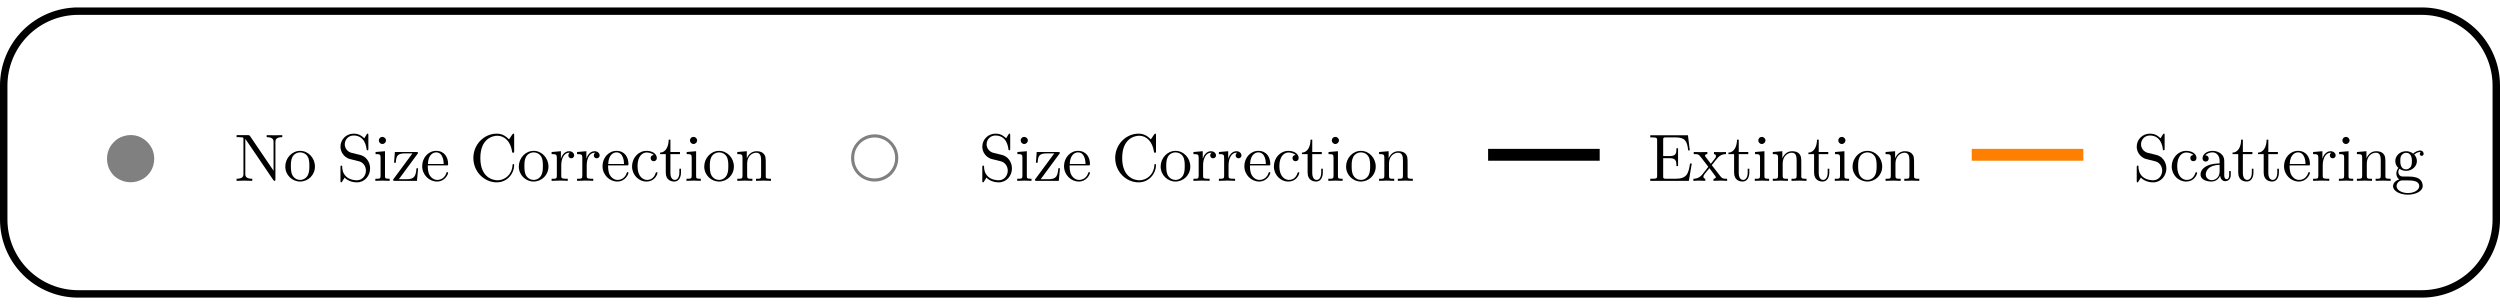
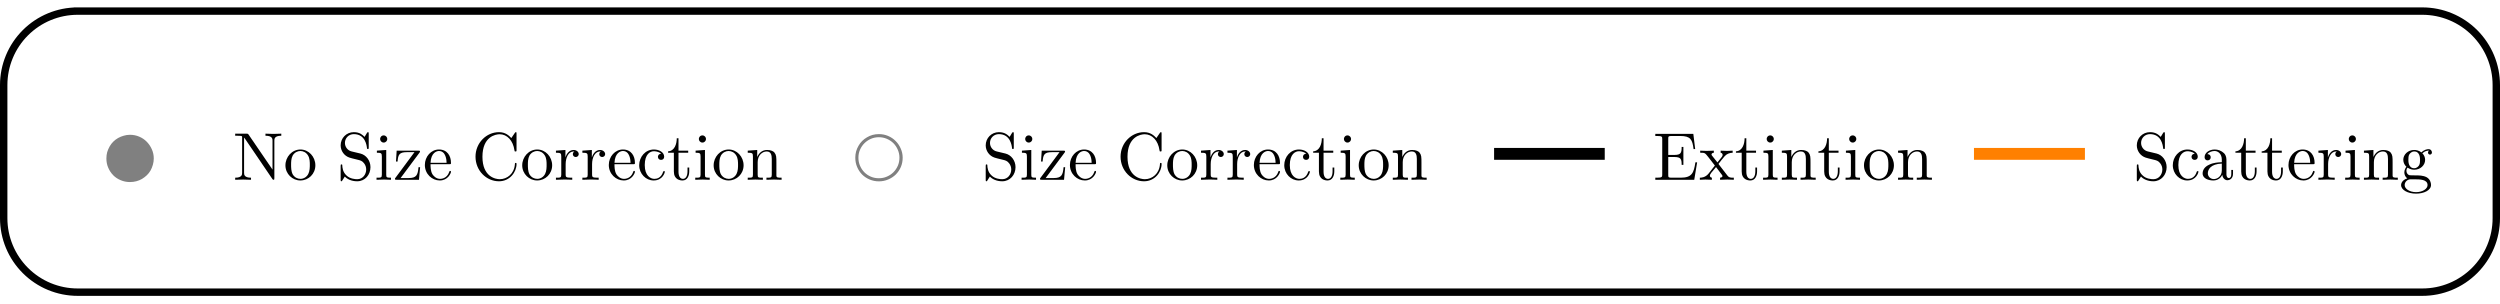
- <svg xmlns="http://www.w3.org/2000/svg" xmlns:xlink="http://www.w3.org/1999/xlink" width="336pt" height="41pt" viewBox="0 0 336 41" version="1.1">
+ <svg xmlns="http://www.w3.org/2000/svg" xmlns:xlink="http://www.w3.org/1999/xlink" width="338pt" height="41pt" viewBox="0 0 338 41" version="1.1">
  <defs>
    <g>
      <symbol overflow="visible" id="glyph0-0">
-         <path style="stroke:none;" d="M 0.625 0 L 0.625 -8 L 4.375 -8 L 4.375 0 Z M 1.25 -0.625 L 3.75 -0.625 L 3.75 -7.375 L 1.25 -7.375 Z M 1.25 -0.625 " />
+         <path style="stroke:none;" d="M 0.625 0 L 0.625 -8.062 L 4.406 -8.062 L 4.406 0 Z M 1.266 -0.625 L 3.781 -0.625 L 3.781 -7.438 L 1.266 -7.438 Z M 1.266 -0.625 " />
      </symbol>
      <symbol overflow="visible" id="glyph0-1">
-         <path style="stroke:none;" d="M 6.766 -2.844 C 6.766 -2.539 6.727 -2.254 6.656 -1.984 C 6.582 -1.711 6.477 -1.457 6.344 -1.219 C 6.207 -0.988 6.039 -0.773 5.844 -0.578 C 5.656 -0.391 5.441 -0.227 5.203 -0.094 C 4.961 0.039 4.707 0.145 4.438 0.219 C 4.164 0.289 3.883 0.328 3.594 0.328 C 3.145 0.328 2.727 0.242 2.344 0.078 C 1.957 -0.078 1.617 -0.297 1.328 -0.578 C 1.047 -0.867 0.82 -1.207 0.656 -1.594 C 0.5 -1.977 0.422 -2.395 0.422 -2.844 C 0.422 -3.133 0.457 -3.414 0.531 -3.688 C 0.602 -3.957 0.707 -4.207 0.844 -4.438 C 0.988 -4.676 1.156 -4.891 1.344 -5.078 C 1.531 -5.273 1.738 -5.441 1.969 -5.578 C 2.207 -5.711 2.461 -5.816 2.734 -5.891 C 3.004 -5.973 3.289 -6.016 3.594 -6.016 C 4.031 -6.016 4.441 -5.93 4.828 -5.766 C 5.211 -5.598 5.547 -5.367 5.828 -5.078 C 6.117 -4.797 6.348 -4.461 6.516 -4.078 C 6.68 -3.691 6.766 -3.281 6.766 -2.844 Z M 6.766 -2.844 " />
+         <path style="stroke:none;" d="M 6.828 -2.859 C 6.828 -2.566 6.785 -2.281 6.703 -2 C 6.629 -1.727 6.523 -1.473 6.391 -1.234 C 6.254 -0.992 6.086 -0.781 5.891 -0.594 C 5.691 -0.406 5.473 -0.238 5.234 -0.094 C 5.004 0.039 4.75 0.145 4.469 0.219 C 4.195 0.289 3.91 0.328 3.609 0.328 C 3.16 0.328 2.742 0.242 2.359 0.078 C 1.973 -0.078 1.633 -0.301 1.344 -0.594 C 1.062 -0.883 0.836 -1.223 0.672 -1.609 C 0.504 -1.992 0.422 -2.41 0.422 -2.859 C 0.422 -3.16 0.457 -3.445 0.531 -3.719 C 0.613 -3.988 0.723 -4.242 0.859 -4.484 C 0.992 -4.723 1.156 -4.938 1.344 -5.125 C 1.539 -5.32 1.758 -5.488 2 -5.625 C 2.238 -5.758 2.492 -5.863 2.766 -5.938 C 3.035 -6.02 3.316 -6.062 3.609 -6.062 C 4.055 -6.062 4.473 -5.977 4.859 -5.812 C 5.254 -5.645 5.594 -5.414 5.875 -5.125 C 6.164 -4.832 6.395 -4.492 6.562 -4.109 C 6.738 -3.723 6.828 -3.305 6.828 -2.859 Z M 6.828 -2.859 " />
      </symbol>
      <symbol overflow="visible" id="glyph0-2">
-         <path style="stroke:none;" d="M 6.766 -2.938 C 6.766 -2.488 6.68 -2.07 6.516 -1.688 C 6.359 -1.312 6.133 -0.977 5.844 -0.688 C 5.562 -0.406 5.223 -0.18 4.828 -0.016 C 4.441 0.148 4.031 0.234 3.594 0.234 C 3.145 0.234 2.727 0.148 2.344 -0.016 C 1.957 -0.18 1.617 -0.406 1.328 -0.688 C 1.047 -0.977 0.82 -1.316 0.656 -1.703 C 0.5 -2.086 0.422 -2.5 0.422 -2.938 C 0.422 -3.227 0.457 -3.508 0.531 -3.781 C 0.602 -4.051 0.707 -4.301 0.844 -4.531 C 0.988 -4.77 1.156 -4.984 1.344 -5.172 C 1.531 -5.367 1.738 -5.535 1.969 -5.672 C 2.207 -5.816 2.461 -5.926 2.734 -6 C 3.004 -6.07 3.289 -6.109 3.594 -6.109 C 4.031 -6.109 4.441 -6.023 4.828 -5.859 C 5.211 -5.691 5.547 -5.461 5.828 -5.172 C 6.117 -4.891 6.348 -4.555 6.516 -4.172 C 6.68 -3.785 6.766 -3.375 6.766 -2.938 Z M 6.344 -2.938 C 6.344 -3.32 6.27 -3.68 6.125 -4.016 C 5.977 -4.348 5.781 -4.641 5.531 -4.891 C 5.289 -5.141 5 -5.332 4.656 -5.469 C 4.32 -5.613 3.969 -5.688 3.594 -5.688 C 3.207 -5.688 2.848 -5.613 2.516 -5.469 C 2.18 -5.332 1.891 -5.141 1.641 -4.891 C 1.391 -4.641 1.191 -4.348 1.047 -4.016 C 0.91 -3.68 0.844 -3.32 0.844 -2.938 C 0.844 -2.551 0.91 -2.191 1.047 -1.859 C 1.191 -1.523 1.383 -1.234 1.625 -0.984 C 1.875 -0.734 2.164 -0.535 2.5 -0.391 C 2.844 -0.254 3.207 -0.188 3.594 -0.188 C 3.969 -0.188 4.32 -0.258 4.656 -0.406 C 5 -0.551 5.289 -0.742 5.531 -0.984 C 5.781 -1.234 5.977 -1.523 6.125 -1.859 C 6.27 -2.191 6.344 -2.551 6.344 -2.938 Z M 6.344 -2.938 " />
+         <path style="stroke:none;" d="M 6.828 -2.969 C 6.828 -2.508 6.742 -2.086 6.578 -1.703 C 6.41 -1.316 6.18 -0.977 5.891 -0.688 C 5.598 -0.406 5.254 -0.18 4.859 -0.016 C 4.473 0.148 4.055 0.234 3.609 0.234 C 3.172 0.234 2.754 0.148 2.359 -0.016 C 1.973 -0.18 1.633 -0.406 1.344 -0.688 C 1.062 -0.977 0.836 -1.316 0.672 -1.703 C 0.504 -2.098 0.422 -2.52 0.422 -2.969 C 0.422 -3.258 0.457 -3.539 0.531 -3.812 C 0.613 -4.094 0.723 -4.348 0.859 -4.578 C 0.992 -4.816 1.156 -5.031 1.344 -5.219 C 1.539 -5.414 1.758 -5.582 2 -5.719 C 2.238 -5.863 2.492 -5.973 2.766 -6.047 C 3.035 -6.117 3.316 -6.156 3.609 -6.156 C 4.055 -6.156 4.473 -6.07 4.859 -5.906 C 5.254 -5.738 5.594 -5.508 5.875 -5.219 C 6.164 -4.938 6.395 -4.598 6.562 -4.203 C 6.738 -3.816 6.828 -3.406 6.828 -2.969 Z M 6.391 -2.969 C 6.391 -3.344 6.316 -3.695 6.172 -4.031 C 6.023 -4.375 5.828 -4.672 5.578 -4.922 C 5.328 -5.172 5.031 -5.367 4.688 -5.516 C 4.352 -5.66 3.992 -5.734 3.609 -5.734 C 3.223 -5.734 2.863 -5.66 2.531 -5.516 C 2.195 -5.367 1.906 -5.172 1.656 -4.922 C 1.406 -4.672 1.207 -4.379 1.062 -4.047 C 0.914 -3.711 0.844 -3.352 0.844 -2.969 C 0.844 -2.57 0.914 -2.207 1.062 -1.875 C 1.207 -1.539 1.398 -1.25 1.641 -1 C 1.891 -0.75 2.18 -0.551 2.516 -0.406 C 2.859 -0.258 3.223 -0.188 3.609 -0.188 C 3.992 -0.188 4.352 -0.258 4.688 -0.406 C 5.031 -0.551 5.328 -0.75 5.578 -1 C 5.828 -1.25 6.023 -1.539 6.172 -1.875 C 6.316 -2.207 6.391 -2.57 6.391 -2.969 Z M 6.391 -2.969 " />
      </symbol>
      <symbol overflow="visible" id="glyph1-0">
        <path style="stroke:none;" d="" />
      </symbol>
      <symbol overflow="visible" id="glyph1-1">
-         <path style="stroke:none;" d="M 6.438 -5.875 L 6.438 -6.141 L 5.391 -6.125 L 4.344 -6.141 L 4.344 -5.875 C 5.266 -5.875 5.266 -5.438 5.266 -5.203 L 5.266 -1.359 L 2.094 -6.031 C 2 -6.141 2 -6.141 1.828 -6.141 L 0.297 -6.141 L 0.297 -5.875 L 0.562 -5.875 C 0.688 -5.875 0.875 -5.859 1.016 -5.844 C 1.219 -5.828 1.219 -5.812 1.219 -5.641 L 1.219 -0.938 C 1.219 -0.703 1.219 -0.281 0.297 -0.281 L 0.297 0 L 1.344 -0.031 L 2.406 0 L 2.406 -0.281 C 1.469 -0.281 1.469 -0.703 1.469 -0.938 L 1.469 -5.625 C 1.516 -5.578 1.531 -5.578 1.562 -5.516 L 5.234 -0.109 C 5.312 -0.016 5.328 0 5.391 0 C 5.516 0 5.516 -0.062 5.516 -0.234 L 5.516 -5.203 C 5.516 -5.438 5.516 -5.875 6.438 -5.875 Z M 6.438 -5.875 " />
+         <path style="stroke:none;" d="M 6.531 -5.953 L 6.531 -6.234 L 5.469 -6.203 L 4.391 -6.234 L 4.391 -5.953 C 5.344 -5.953 5.344 -5.516 5.344 -5.281 L 5.344 -1.375 L 2.109 -6.109 C 2.031 -6.219 2.031 -6.234 1.859 -6.234 L 0.297 -6.234 L 0.297 -5.953 L 0.562 -5.953 C 0.703 -5.953 0.891 -5.938 1.016 -5.938 C 1.234 -5.906 1.234 -5.891 1.234 -5.719 L 1.234 -0.953 C 1.234 -0.719 1.234 -0.281 0.297 -0.281 L 0.297 0 L 1.375 -0.031 L 2.438 0 L 2.438 -0.281 C 1.5 -0.281 1.5 -0.719 1.5 -0.953 L 1.5 -5.703 C 1.547 -5.656 1.547 -5.641 1.594 -5.594 L 5.312 -0.125 C 5.391 -0.016 5.406 0 5.469 0 C 5.594 0 5.594 -0.062 5.594 -0.234 L 5.594 -5.281 C 5.594 -5.516 5.594 -5.953 6.531 -5.953 Z M 6.531 -5.953 " />
      </symbol>
      <symbol overflow="visible" id="glyph1-2">
-         <path style="stroke:none;" d="M 4.234 -1.922 C 4.234 -3.078 3.344 -4.031 2.25 -4.031 C 1.125 -4.031 0.25 -3.047 0.25 -1.922 C 0.25 -0.766 1.188 0.094 2.234 0.094 C 3.328 0.094 4.234 -0.781 4.234 -1.922 Z M 3.484 -2 C 3.484 -1.672 3.484 -1.188 3.297 -0.797 C 3.094 -0.391 2.703 -0.125 2.25 -0.125 C 1.859 -0.125 1.469 -0.312 1.219 -0.734 C 1 -1.125 1 -1.672 1 -2 C 1 -2.344 1 -2.828 1.219 -3.234 C 1.453 -3.641 1.875 -3.828 2.234 -3.828 C 2.641 -3.828 3.031 -3.641 3.266 -3.25 C 3.484 -2.859 3.484 -2.344 3.484 -2 Z M 3.484 -2 " />
+         <path style="stroke:none;" d="M 4.297 -1.953 C 4.297 -3.125 3.391 -4.094 2.281 -4.094 C 1.141 -4.094 0.25 -3.094 0.25 -1.953 C 0.25 -0.781 1.203 0.094 2.266 0.094 C 3.375 0.094 4.297 -0.797 4.297 -1.953 Z M 3.547 -2.031 C 3.547 -1.703 3.547 -1.203 3.344 -0.797 C 3.141 -0.391 2.734 -0.125 2.281 -0.125 C 1.891 -0.125 1.484 -0.312 1.234 -0.734 C 1.016 -1.141 1.016 -1.703 1.016 -2.031 C 1.016 -2.375 1.016 -2.875 1.234 -3.281 C 1.484 -3.703 1.906 -3.891 2.266 -3.891 C 2.672 -3.891 3.062 -3.688 3.297 -3.297 C 3.547 -2.906 3.547 -2.375 3.547 -2.031 Z M 3.547 -2.031 " />
      </symbol>
      <symbol overflow="visible" id="glyph1-3">
-         <path style="stroke:none;" d="M 4.484 -1.672 C 4.484 -2.578 3.891 -3.312 3.141 -3.484 L 1.984 -3.766 C 1.438 -3.906 1.078 -4.391 1.078 -4.906 C 1.078 -5.547 1.562 -6.094 2.266 -6.094 C 3.766 -6.094 3.969 -4.609 4.016 -4.219 C 4.031 -4.156 4.031 -4.109 4.125 -4.109 C 4.25 -4.109 4.25 -4.156 4.25 -4.312 L 4.25 -6.125 C 4.25 -6.281 4.25 -6.344 4.156 -6.344 C 4.094 -6.344 4.078 -6.344 4.016 -6.234 L 3.703 -5.719 C 3.422 -5.969 3.062 -6.344 2.266 -6.344 C 1.266 -6.344 0.5 -5.547 0.5 -4.594 C 0.5 -3.859 0.984 -3.188 1.688 -2.953 C 1.781 -2.922 2.234 -2.812 2.875 -2.656 C 3.109 -2.594 3.391 -2.531 3.641 -2.203 C 3.828 -1.969 3.922 -1.672 3.922 -1.375 C 3.922 -0.734 3.469 -0.078 2.703 -0.078 C 2.453 -0.078 1.766 -0.125 1.281 -0.562 C 0.766 -1.047 0.734 -1.625 0.734 -1.953 C 0.719 -2.047 0.641 -2.047 0.625 -2.047 C 0.5 -2.047 0.5 -1.984 0.5 -1.812 L 0.5 -0.016 C 0.5 0.141 0.5 0.203 0.609 0.203 C 0.672 0.203 0.672 0.188 0.734 0.078 C 0.734 0.078 0.766 0.047 1.062 -0.438 C 1.344 -0.125 1.922 0.203 2.719 0.203 C 3.766 0.203 4.484 -0.688 4.484 -1.672 Z M 4.484 -1.672 " />
+         <path style="stroke:none;" d="M 4.547 -1.703 C 4.547 -2.609 3.953 -3.359 3.188 -3.547 L 2.016 -3.828 C 1.453 -3.953 1.094 -4.453 1.094 -4.984 C 1.094 -5.625 1.594 -6.172 2.297 -6.172 C 3.828 -6.172 4.031 -4.688 4.078 -4.266 C 4.094 -4.219 4.094 -4.156 4.188 -4.156 C 4.312 -4.156 4.312 -4.203 4.312 -4.375 L 4.312 -6.219 C 4.312 -6.375 4.312 -6.438 4.203 -6.438 C 4.141 -6.438 4.141 -6.422 4.062 -6.312 L 3.75 -5.797 C 3.484 -6.062 3.109 -6.438 2.297 -6.438 C 1.281 -6.438 0.516 -5.625 0.516 -4.656 C 0.516 -3.906 1 -3.234 1.703 -3 C 1.812 -2.953 2.266 -2.844 2.906 -2.688 C 3.156 -2.625 3.438 -2.562 3.688 -2.219 C 3.875 -1.984 3.969 -1.688 3.969 -1.391 C 3.969 -0.734 3.516 -0.078 2.75 -0.078 C 2.484 -0.078 1.781 -0.125 1.312 -0.578 C 0.781 -1.062 0.75 -1.656 0.734 -1.984 C 0.734 -2.078 0.656 -2.078 0.625 -2.078 C 0.516 -2.078 0.516 -2 0.516 -1.844 L 0.516 -0.016 C 0.516 0.141 0.516 0.203 0.609 0.203 C 0.672 0.203 0.688 0.188 0.75 0.078 C 0.75 0.078 0.781 0.047 1.078 -0.438 C 1.359 -0.125 1.938 0.203 2.75 0.203 C 3.828 0.203 4.547 -0.688 4.547 -1.703 Z M 4.547 -1.703 " />
      </symbol>
      <symbol overflow="visible" id="glyph1-4">
-         <path style="stroke:none;" d="M 2.219 0 L 2.219 -0.281 C 1.625 -0.281 1.594 -0.328 1.594 -0.672 L 1.594 -3.984 L 0.328 -3.875 L 0.328 -3.594 C 0.922 -3.594 1 -3.547 1 -3.109 L 1 -0.688 C 1 -0.281 0.906 -0.281 0.297 -0.281 L 0.297 0 L 1.281 -0.031 C 1.609 -0.031 1.922 -0.016 2.219 0 Z M 1.734 -5.438 C 1.734 -5.672 1.516 -5.906 1.25 -5.906 C 0.938 -5.906 0.766 -5.656 0.766 -5.438 C 0.766 -5.188 0.969 -4.953 1.234 -4.953 C 1.547 -4.953 1.734 -5.219 1.734 -5.438 Z M 1.734 -5.438 " />
+         <path style="stroke:none;" d="M 2.25 0 L 2.25 -0.281 C 1.656 -0.281 1.609 -0.328 1.609 -0.688 L 1.609 -4.031 L 0.344 -3.938 L 0.344 -3.656 C 0.938 -3.656 1.016 -3.594 1.016 -3.141 L 1.016 -0.688 C 1.016 -0.281 0.906 -0.281 0.297 -0.281 L 0.297 0 L 1.312 -0.031 C 1.625 -0.031 1.938 -0.016 2.25 0 Z M 1.75 -5.516 C 1.75 -5.766 1.547 -6 1.266 -6 C 0.953 -6 0.781 -5.734 0.781 -5.516 C 0.781 -5.266 0.984 -5.031 1.266 -5.031 C 1.562 -5.031 1.75 -5.281 1.75 -5.516 Z M 1.75 -5.516 " />
      </symbol>
      <symbol overflow="visible" id="glyph1-5">
-         <path style="stroke:none;" d="M 3.609 -1.688 L 3.391 -1.688 C 3.297 -0.625 3.109 -0.219 2.062 -0.219 L 1.016 -0.219 L 3.516 -3.609 C 3.594 -3.703 3.594 -3.719 3.594 -3.766 C 3.594 -3.875 3.516 -3.875 3.359 -3.875 L 0.484 -3.875 L 0.375 -2.438 L 0.609 -2.438 C 0.656 -3.344 0.828 -3.688 1.812 -3.688 L 2.844 -3.688 L 0.328 -0.281 C 0.25 -0.188 0.25 -0.172 0.25 -0.125 C 0.25 0 0.312 0 0.484 0 L 3.453 0 Z M 3.609 -1.688 " />
+         <path style="stroke:none;" d="M 3.656 -1.703 L 3.438 -1.703 C 3.344 -0.625 3.156 -0.234 2.094 -0.234 L 1.016 -0.234 L 3.562 -3.656 C 3.641 -3.766 3.641 -3.781 3.641 -3.812 C 3.641 -3.938 3.562 -3.938 3.406 -3.938 L 0.484 -3.938 L 0.391 -2.469 L 0.609 -2.469 C 0.672 -3.391 0.844 -3.734 1.844 -3.734 L 2.891 -3.734 L 0.344 -0.297 C 0.25 -0.188 0.25 -0.172 0.25 -0.125 C 0.25 0 0.312 0 0.5 0 L 3.5 0 Z M 3.656 -1.703 " />
      </symbol>
      <symbol overflow="visible" id="glyph1-6">
-         <path style="stroke:none;" d="M 3.734 -1.078 C 3.734 -1.156 3.656 -1.172 3.625 -1.172 C 3.531 -1.172 3.516 -1.125 3.5 -1.047 C 3.188 -0.125 2.375 -0.125 2.281 -0.125 C 1.844 -0.125 1.469 -0.391 1.266 -0.734 C 1 -1.156 1 -1.75 1 -2.078 L 3.516 -2.078 C 3.703 -2.078 3.734 -2.078 3.734 -2.266 C 3.734 -3.156 3.25 -4.031 2.125 -4.031 C 1.078 -4.031 0.25 -3.109 0.25 -1.984 C 0.25 -0.781 1.203 0.094 2.234 0.094 C 3.328 0.094 3.734 -0.906 3.734 -1.078 Z M 3.141 -2.266 L 1.016 -2.266 C 1.062 -3.609 1.812 -3.828 2.125 -3.828 C 3.047 -3.828 3.141 -2.625 3.141 -2.266 Z M 3.141 -2.266 " />
+         <path style="stroke:none;" d="M 3.781 -1.078 C 3.781 -1.172 3.719 -1.203 3.672 -1.203 C 3.594 -1.203 3.562 -1.141 3.547 -1.062 C 3.234 -0.125 2.406 -0.125 2.312 -0.125 C 1.859 -0.125 1.5 -0.406 1.281 -0.734 C 1.016 -1.172 1.016 -1.781 1.016 -2.109 L 3.562 -2.109 C 3.766 -2.109 3.781 -2.109 3.781 -2.297 C 3.781 -3.203 3.297 -4.094 2.156 -4.094 C 1.094 -4.094 0.25 -3.141 0.25 -2 C 0.25 -0.781 1.219 0.094 2.266 0.094 C 3.375 0.094 3.781 -0.906 3.781 -1.078 Z M 3.188 -2.297 L 1.016 -2.297 C 1.078 -3.656 1.844 -3.891 2.156 -3.891 C 3.094 -3.891 3.188 -2.656 3.188 -2.297 Z M 3.188 -2.297 " />
      </symbol>
      <symbol overflow="visible" id="glyph1-7">
-         <path style="stroke:none;" d="M 5.984 -2.094 C 5.984 -2.188 5.984 -2.25 5.875 -2.25 C 5.766 -2.25 5.766 -2.203 5.766 -2.109 C 5.688 -0.812 4.719 -0.078 3.75 -0.078 C 3.188 -0.078 1.438 -0.391 1.438 -3.062 C 1.438 -5.766 3.188 -6.062 3.734 -6.062 C 4.719 -6.062 5.516 -5.25 5.703 -3.938 C 5.719 -3.812 5.719 -3.781 5.844 -3.781 C 5.984 -3.781 5.984 -3.812 5.984 -4 L 5.984 -6.125 C 5.984 -6.281 5.984 -6.344 5.891 -6.344 C 5.844 -6.344 5.812 -6.344 5.734 -6.234 L 5.297 -5.578 C 4.953 -5.891 4.5 -6.344 3.641 -6.344 C 1.953 -6.344 0.5 -4.906 0.5 -3.078 C 0.5 -1.219 1.969 0.203 3.641 0.203 C 5.109 0.203 5.984 -1.047 5.984 -2.094 Z M 5.984 -2.094 " />
+         <path style="stroke:none;" d="M 6.062 -2.125 C 6.062 -2.219 6.062 -2.281 5.953 -2.281 C 5.844 -2.281 5.844 -2.219 5.844 -2.141 C 5.766 -0.828 4.797 -0.078 3.797 -0.078 C 3.234 -0.078 1.453 -0.391 1.453 -3.109 C 1.453 -5.844 3.234 -6.156 3.781 -6.156 C 4.781 -6.156 5.594 -5.312 5.781 -3.984 C 5.797 -3.859 5.797 -3.828 5.922 -3.828 C 6.062 -3.828 6.062 -3.859 6.062 -4.047 L 6.062 -6.219 C 6.062 -6.375 6.062 -6.438 5.969 -6.438 C 5.938 -6.438 5.891 -6.438 5.828 -6.328 L 5.359 -5.641 C 5.031 -5.984 4.562 -6.438 3.688 -6.438 C 1.984 -6.438 0.516 -4.984 0.516 -3.125 C 0.516 -1.234 1.984 0.203 3.688 0.203 C 5.172 0.203 6.062 -1.062 6.062 -2.125 Z M 6.062 -2.125 " />
      </symbol>
      <symbol overflow="visible" id="glyph1-8">
-         <path style="stroke:none;" d="M 3.281 -3.422 C 3.281 -3.719 3 -3.984 2.609 -3.984 C 1.953 -3.984 1.625 -3.375 1.5 -2.984 L 1.5 -3.984 L 0.25 -3.875 L 0.25 -3.594 C 0.875 -3.594 0.953 -3.531 0.953 -3.094 L 0.953 -0.688 C 0.953 -0.281 0.859 -0.281 0.25 -0.281 L 0.25 0 L 1.281 -0.031 C 1.641 -0.031 2.062 -0.031 2.422 0 L 2.422 -0.281 L 2.234 -0.281 C 1.562 -0.281 1.547 -0.375 1.547 -0.703 L 1.547 -2.094 C 1.547 -2.984 1.922 -3.781 2.609 -3.781 C 2.672 -3.781 2.688 -3.781 2.703 -3.766 C 2.688 -3.766 2.5 -3.656 2.5 -3.422 C 2.5 -3.172 2.688 -3.031 2.891 -3.031 C 3.047 -3.031 3.281 -3.141 3.281 -3.422 Z M 3.281 -3.422 " />
+         <path style="stroke:none;" d="M 3.328 -3.484 C 3.328 -3.766 3.031 -4.031 2.641 -4.031 C 1.984 -4.031 1.656 -3.422 1.531 -3.031 L 1.531 -4.031 L 0.25 -3.938 L 0.25 -3.656 C 0.891 -3.656 0.969 -3.594 0.969 -3.141 L 0.969 -0.688 C 0.969 -0.281 0.859 -0.281 0.25 -0.281 L 0.25 0 L 1.297 -0.031 C 1.656 -0.031 2.094 -0.031 2.453 0 L 2.453 -0.281 L 2.266 -0.281 C 1.594 -0.281 1.562 -0.391 1.562 -0.719 L 1.562 -2.109 C 1.562 -3.016 1.953 -3.828 2.641 -3.828 C 2.703 -3.828 2.734 -3.828 2.75 -3.828 C 2.719 -3.812 2.531 -3.703 2.531 -3.469 C 2.531 -3.219 2.734 -3.078 2.922 -3.078 C 3.094 -3.078 3.328 -3.188 3.328 -3.484 Z M 3.328 -3.484 " />
      </symbol>
      <symbol overflow="visible" id="glyph1-9">
-         <path style="stroke:none;" d="M 3.734 -1.078 C 3.734 -1.156 3.641 -1.156 3.625 -1.156 C 3.531 -1.156 3.516 -1.125 3.5 -1.078 C 3.234 -0.234 2.656 -0.125 2.328 -0.125 C 1.844 -0.125 1.047 -0.516 1.047 -1.969 C 1.047 -3.422 1.797 -3.812 2.266 -3.812 C 2.344 -3.812 2.922 -3.797 3.234 -3.469 C 2.859 -3.453 2.812 -3.172 2.812 -3.062 C 2.812 -2.828 2.969 -2.641 3.219 -2.641 C 3.453 -2.641 3.641 -2.797 3.641 -3.062 C 3.641 -3.688 2.953 -4.031 2.266 -4.031 C 1.141 -4.031 0.312 -3.062 0.312 -1.938 C 0.312 -0.797 1.203 0.094 2.234 0.094 C 3.453 0.094 3.734 -0.984 3.734 -1.078 Z M 3.734 -1.078 " />
+         <path style="stroke:none;" d="M 3.781 -1.078 C 3.781 -1.172 3.703 -1.172 3.672 -1.172 C 3.594 -1.172 3.562 -1.141 3.547 -1.078 C 3.281 -0.234 2.688 -0.125 2.359 -0.125 C 1.875 -0.125 1.062 -0.516 1.062 -1.984 C 1.062 -3.484 1.812 -3.859 2.297 -3.859 C 2.375 -3.859 2.953 -3.844 3.281 -3.516 C 2.906 -3.5 2.844 -3.219 2.844 -3.109 C 2.844 -2.859 3.016 -2.688 3.266 -2.688 C 3.5 -2.688 3.688 -2.844 3.688 -3.109 C 3.688 -3.734 3 -4.094 2.297 -4.094 C 1.156 -4.094 0.312 -3.109 0.312 -1.969 C 0.312 -0.797 1.219 0.094 2.266 0.094 C 3.5 0.094 3.781 -1 3.781 -1.078 Z M 3.781 -1.078 " />
      </symbol>
      <symbol overflow="visible" id="glyph1-10">
-         <path style="stroke:none;" d="M 2.984 -1.109 L 2.984 -1.625 L 2.766 -1.625 L 2.766 -1.141 C 2.766 -0.469 2.5 -0.125 2.156 -0.125 C 1.562 -0.125 1.562 -0.938 1.562 -1.094 L 1.562 -3.594 L 2.844 -3.594 L 2.844 -3.875 L 1.562 -3.875 L 1.562 -5.531 L 1.328 -5.531 C 1.328 -4.797 1.047 -3.828 0.172 -3.797 L 0.172 -3.594 L 0.938 -3.594 L 0.938 -1.109 C 0.938 -0.016 1.766 0.094 2.094 0.094 C 2.734 0.094 2.984 -0.547 2.984 -1.109 Z M 2.984 -1.109 " />
+         <path style="stroke:none;" d="M 3.031 -1.125 L 3.031 -1.656 L 2.797 -1.656 L 2.797 -1.156 C 2.797 -0.469 2.531 -0.125 2.188 -0.125 C 1.578 -0.125 1.578 -0.953 1.578 -1.109 L 1.578 -3.656 L 2.891 -3.656 L 2.891 -3.938 L 1.578 -3.938 L 1.578 -5.609 L 1.344 -5.609 C 1.344 -4.859 1.062 -3.891 0.172 -3.844 L 0.172 -3.656 L 0.953 -3.656 L 0.953 -1.125 C 0.953 -0.016 1.797 0.094 2.125 0.094 C 2.781 0.094 3.031 -0.547 3.031 -1.125 Z M 3.031 -1.125 " />
      </symbol>
      <symbol overflow="visible" id="glyph1-11">
-         <path style="stroke:none;" d="M 4.812 0 L 4.812 -0.281 C 4.344 -0.281 4.125 -0.281 4.109 -0.547 L 4.109 -2.266 C 4.109 -3.047 4.109 -3.328 3.828 -3.641 C 3.703 -3.797 3.406 -3.984 2.891 -3.984 C 2.234 -3.984 1.812 -3.594 1.562 -3.031 L 1.562 -3.984 L 0.281 -3.875 L 0.281 -3.594 C 0.922 -3.594 0.984 -3.531 0.984 -3.094 L 0.984 -0.688 C 0.984 -0.281 0.891 -0.281 0.281 -0.281 L 0.281 0 L 1.312 -0.031 L 2.312 0 L 2.312 -0.281 C 1.703 -0.281 1.609 -0.281 1.609 -0.688 L 1.609 -2.344 C 1.609 -3.281 2.25 -3.781 2.828 -3.781 C 3.391 -3.781 3.484 -3.297 3.484 -2.781 L 3.484 -0.688 C 3.484 -0.281 3.391 -0.281 2.797 -0.281 L 2.797 0 L 3.812 -0.031 Z M 4.812 0 " />
+         <path style="stroke:none;" d="M 4.875 0 L 4.875 -0.281 C 4.406 -0.281 4.172 -0.281 4.172 -0.562 L 4.172 -2.297 C 4.172 -3.078 4.172 -3.359 3.891 -3.703 C 3.766 -3.844 3.453 -4.031 2.922 -4.031 C 2.266 -4.031 1.828 -3.641 1.578 -3.078 L 1.578 -4.031 L 0.297 -3.938 L 0.297 -3.656 C 0.938 -3.656 1 -3.594 1 -3.141 L 1 -0.688 C 1 -0.281 0.906 -0.281 0.297 -0.281 L 0.297 0 L 1.328 -0.031 L 2.344 0 L 2.344 -0.281 C 1.734 -0.281 1.641 -0.281 1.641 -0.688 L 1.641 -2.375 C 1.641 -3.328 2.281 -3.828 2.859 -3.828 C 3.438 -3.828 3.547 -3.344 3.547 -2.812 L 3.547 -0.688 C 3.547 -0.281 3.438 -0.281 2.828 -0.281 L 2.828 0 L 3.859 -0.031 Z M 4.875 0 " />
      </symbol>
      <symbol overflow="visible" id="glyph1-12">
-         <path style="stroke:none;" d="M 5.875 -2.328 L 5.641 -2.328 C 5.422 -0.938 5.219 -0.281 3.656 -0.281 L 2.469 -0.281 C 2.047 -0.281 2.031 -0.344 2.031 -0.641 L 2.031 -3.047 L 2.828 -3.047 C 3.703 -3.047 3.812 -2.75 3.812 -1.984 L 4.031 -1.984 L 4.031 -4.375 L 3.812 -4.375 C 3.812 -3.594 3.703 -3.328 2.828 -3.328 L 2.031 -3.328 L 2.031 -5.484 C 2.031 -5.781 2.047 -5.844 2.469 -5.844 L 3.625 -5.844 C 5 -5.844 5.25 -5.344 5.391 -4.094 L 5.609 -4.094 L 5.359 -6.125 L 0.297 -6.125 L 0.297 -5.844 L 0.516 -5.844 C 1.203 -5.844 1.219 -5.734 1.219 -5.422 L 1.219 -0.703 C 1.219 -0.375 1.203 -0.281 0.516 -0.281 L 0.297 -0.281 L 0.297 0 L 5.484 0 Z M 5.875 -2.328 " />
+         <path style="stroke:none;" d="M 5.953 -2.359 L 5.719 -2.359 C 5.5 -0.953 5.281 -0.281 3.719 -0.281 L 2.5 -0.281 C 2.078 -0.281 2.047 -0.344 2.047 -0.641 L 2.047 -3.078 L 2.875 -3.078 C 3.766 -3.078 3.859 -2.797 3.859 -2.016 L 4.094 -2.016 L 4.094 -4.438 L 3.859 -4.438 C 3.859 -3.656 3.766 -3.359 2.875 -3.359 L 2.047 -3.359 L 2.047 -5.562 C 2.047 -5.859 2.078 -5.922 2.5 -5.922 L 3.672 -5.922 C 5.078 -5.922 5.312 -5.422 5.469 -4.156 L 5.688 -4.156 L 5.438 -6.203 L 0.297 -6.203 L 0.297 -5.922 L 0.516 -5.922 C 1.219 -5.922 1.234 -5.828 1.234 -5.5 L 1.234 -0.719 C 1.234 -0.391 1.219 -0.281 0.516 -0.281 L 0.297 -0.281 L 0.297 0 L 5.562 0 Z M 5.953 -2.359 " />
      </symbol>
      <symbol overflow="visible" id="glyph1-13">
-         <path style="stroke:none;" d="M 4.641 0 L 4.641 -0.281 C 4.156 -0.281 4 -0.297 3.781 -0.562 L 2.578 -2.109 C 2.859 -2.453 3.188 -2.891 3.406 -3.125 C 3.688 -3.453 4.062 -3.594 4.484 -3.594 L 4.484 -3.875 C 4.25 -3.859 3.984 -3.859 3.75 -3.859 C 3.469 -3.859 3 -3.875 2.875 -3.875 L 2.875 -3.594 C 3.062 -3.578 3.141 -3.469 3.141 -3.328 C 3.141 -3.172 3.047 -3.062 3 -3 L 2.453 -2.297 L 1.75 -3.219 C 1.672 -3.297 1.672 -3.328 1.672 -3.375 C 1.672 -3.516 1.797 -3.594 1.984 -3.594 L 1.984 -3.875 L 1.016 -3.859 C 0.812 -3.859 0.391 -3.859 0.156 -3.875 L 0.156 -3.594 C 0.781 -3.594 0.797 -3.594 1.219 -3.047 L 2.109 -1.891 C 1.688 -1.344 1.688 -1.328 1.266 -0.812 C 0.828 -0.297 0.297 -0.281 0.109 -0.281 L 0.109 0 C 0.344 -0.016 0.625 -0.031 0.859 -0.031 L 1.703 0 L 1.703 -0.281 C 1.516 -0.312 1.453 -0.422 1.453 -0.562 C 1.453 -0.75 1.703 -1.047 2.266 -1.703 L 2.938 -0.797 C 3.016 -0.703 3.125 -0.562 3.125 -0.5 C 3.125 -0.422 3.047 -0.281 2.812 -0.281 L 2.812 0 L 3.781 -0.031 C 4.016 -0.031 4.375 -0.016 4.641 0 Z M 4.641 0 " />
+         <path style="stroke:none;" d="M 4.703 0 L 4.703 -0.281 C 4.219 -0.281 4.047 -0.297 3.844 -0.562 L 2.625 -2.141 C 2.891 -2.484 3.234 -2.938 3.453 -3.172 C 3.734 -3.5 4.109 -3.641 4.547 -3.656 L 4.547 -3.938 C 4.312 -3.922 4.031 -3.906 3.797 -3.906 C 3.516 -3.906 3.031 -3.922 2.922 -3.938 L 2.922 -3.656 C 3.109 -3.625 3.188 -3.516 3.188 -3.359 C 3.188 -3.219 3.094 -3.109 3.047 -3.047 L 2.484 -2.344 L 1.766 -3.25 C 1.688 -3.344 1.688 -3.359 1.688 -3.422 C 1.688 -3.562 1.828 -3.641 2 -3.656 L 2 -3.938 L 1.016 -3.906 C 0.828 -3.906 0.406 -3.922 0.156 -3.938 L 0.156 -3.656 C 0.797 -3.656 0.797 -3.641 1.234 -3.094 L 2.141 -1.922 C 1.703 -1.375 1.703 -1.344 1.281 -0.828 C 0.844 -0.297 0.297 -0.281 0.109 -0.281 L 0.109 0 C 0.344 -0.016 0.625 -0.031 0.859 -0.031 L 1.734 0 L 1.734 -0.281 C 1.531 -0.312 1.469 -0.422 1.469 -0.562 C 1.469 -0.766 1.734 -1.062 2.297 -1.719 L 2.984 -0.812 C 3.062 -0.719 3.172 -0.562 3.172 -0.516 C 3.172 -0.422 3.094 -0.297 2.844 -0.281 L 2.844 0 L 3.828 -0.031 C 4.078 -0.031 4.438 -0.016 4.703 0 Z M 4.703 0 " />
      </symbol>
      <symbol overflow="visible" id="glyph1-14">
-         <path style="stroke:none;" d="M 4.344 -0.797 L 4.344 -1.312 L 4.125 -1.312 L 4.125 -0.797 C 4.125 -0.281 3.891 -0.219 3.797 -0.219 C 3.5 -0.219 3.469 -0.625 3.469 -0.672 L 3.469 -2.469 C 3.469 -2.859 3.469 -3.203 3.141 -3.531 C 2.797 -3.891 2.344 -4.031 1.906 -4.031 C 1.172 -4.031 0.547 -3.609 0.547 -3.016 C 0.547 -2.75 0.734 -2.594 0.969 -2.594 C 1.219 -2.594 1.375 -2.766 1.375 -3 C 1.375 -3.109 1.328 -3.406 0.922 -3.422 C 1.156 -3.734 1.609 -3.828 1.891 -3.828 C 2.328 -3.828 2.844 -3.484 2.844 -2.688 L 2.844 -2.344 C 2.391 -2.328 1.75 -2.297 1.188 -2.031 C 0.516 -1.719 0.281 -1.25 0.281 -0.859 C 0.281 -0.125 1.156 0.094 1.734 0.094 C 2.328 0.094 2.734 -0.266 2.906 -0.688 C 2.938 -0.328 3.188 0.047 3.609 0.047 C 3.797 0.047 4.344 -0.078 4.344 -0.797 Z M 2.844 -1.266 C 2.844 -0.406 2.203 -0.094 1.797 -0.094 C 1.344 -0.094 0.984 -0.406 0.984 -0.859 C 0.984 -1.359 1.359 -2.109 2.844 -2.156 Z M 2.844 -1.266 " />
+         <path style="stroke:none;" d="M 4.406 -0.812 L 4.406 -1.328 L 4.172 -1.328 L 4.172 -0.812 C 4.172 -0.281 3.953 -0.234 3.844 -0.234 C 3.547 -0.234 3.516 -0.641 3.516 -0.688 L 3.516 -2.516 C 3.516 -2.891 3.516 -3.25 3.188 -3.594 C 2.828 -3.938 2.375 -4.094 1.938 -4.094 C 1.188 -4.094 0.562 -3.656 0.562 -3.062 C 0.562 -2.781 0.734 -2.625 0.969 -2.625 C 1.234 -2.625 1.391 -2.812 1.391 -3.047 C 1.391 -3.156 1.344 -3.453 0.938 -3.469 C 1.172 -3.781 1.625 -3.891 1.922 -3.891 C 2.359 -3.891 2.891 -3.531 2.891 -2.719 L 2.891 -2.375 C 2.422 -2.359 1.781 -2.328 1.203 -2.047 C 0.516 -1.75 0.297 -1.266 0.297 -0.859 C 0.297 -0.125 1.172 0.094 1.75 0.094 C 2.359 0.094 2.781 -0.266 2.953 -0.688 C 2.984 -0.328 3.234 0.062 3.656 0.062 C 3.844 0.062 4.406 -0.078 4.406 -0.812 Z M 2.891 -1.281 C 2.891 -0.406 2.219 -0.094 1.812 -0.094 C 1.375 -0.094 1 -0.422 1 -0.875 C 1 -1.375 1.375 -2.141 2.891 -2.188 Z M 2.891 -1.281 " />
      </symbol>
      <symbol overflow="visible" id="glyph1-15">
-         <path style="stroke:none;" d="M 4.359 -3.641 C 4.359 -3.781 4.25 -4.078 3.906 -4.078 C 3.719 -4.078 3.328 -4.016 2.953 -3.656 C 2.578 -3.953 2.203 -3.984 2 -3.984 C 1.156 -3.984 0.547 -3.359 0.547 -2.656 C 0.547 -2.266 0.734 -1.922 0.969 -1.734 C 0.844 -1.609 0.688 -1.312 0.688 -0.984 C 0.688 -0.719 0.797 -0.375 1.078 -0.188 C 0.547 -0.031 0.25 0.344 0.25 0.719 C 0.25 1.359 1.141 1.859 2.234 1.859 C 3.297 1.859 4.234 1.391 4.234 0.688 C 4.234 0.375 4.109 -0.078 3.656 -0.328 C 3.172 -0.578 2.656 -0.578 2.109 -0.578 C 1.875 -0.578 1.5 -0.578 1.438 -0.594 C 1.141 -0.625 0.953 -0.906 0.953 -1.203 C 0.953 -1.234 0.953 -1.438 1.109 -1.625 C 1.453 -1.375 1.828 -1.344 2 -1.344 C 2.828 -1.344 3.453 -1.969 3.453 -2.656 C 3.453 -2.984 3.312 -3.328 3.094 -3.531 C 3.406 -3.828 3.734 -3.875 3.891 -3.875 C 3.891 -3.875 3.953 -3.875 3.984 -3.875 C 3.891 -3.828 3.844 -3.734 3.844 -3.625 C 3.844 -3.469 3.953 -3.359 4.109 -3.359 C 4.188 -3.359 4.359 -3.422 4.359 -3.641 Z M 2.781 -2.656 C 2.781 -2.422 2.766 -2.141 2.641 -1.906 C 2.562 -1.797 2.359 -1.547 2 -1.547 C 1.219 -1.547 1.219 -2.453 1.219 -2.656 C 1.219 -2.891 1.219 -3.188 1.359 -3.406 C 1.438 -3.516 1.641 -3.766 2 -3.766 C 2.781 -3.766 2.781 -2.875 2.781 -2.656 Z M 3.766 0.719 C 3.766 1.203 3.125 1.641 2.25 1.641 C 1.344 1.641 0.719 1.188 0.719 0.719 C 0.719 0.297 1.062 -0.031 1.453 -0.062 L 1.984 -0.062 C 2.766 -0.062 3.766 -0.062 3.766 0.719 Z M 3.766 0.719 " />
+         <path style="stroke:none;" d="M 4.422 -3.688 C 4.422 -3.844 4.312 -4.141 3.953 -4.141 C 3.781 -4.141 3.375 -4.078 3 -3.703 C 2.609 -4 2.219 -4.031 2.031 -4.031 C 1.172 -4.031 0.547 -3.406 0.547 -2.703 C 0.547 -2.297 0.75 -1.953 0.969 -1.766 C 0.859 -1.625 0.688 -1.328 0.688 -1 C 0.688 -0.719 0.812 -0.375 1.094 -0.188 C 0.547 -0.031 0.25 0.359 0.25 0.719 C 0.25 1.375 1.156 1.875 2.266 1.875 C 3.344 1.875 4.297 1.422 4.297 0.703 C 4.297 0.391 4.172 -0.078 3.703 -0.344 C 3.219 -0.594 2.688 -0.594 2.141 -0.594 C 1.906 -0.594 1.516 -0.594 1.453 -0.609 C 1.156 -0.641 0.969 -0.922 0.969 -1.219 C 0.969 -1.25 0.969 -1.453 1.125 -1.641 C 1.484 -1.391 1.859 -1.359 2.031 -1.359 C 2.875 -1.359 3.5 -1.984 3.5 -2.688 C 3.5 -3.031 3.359 -3.359 3.125 -3.578 C 3.453 -3.891 3.781 -3.938 3.953 -3.938 C 3.953 -3.938 4.016 -3.938 4.047 -3.922 C 3.938 -3.891 3.891 -3.781 3.891 -3.672 C 3.891 -3.516 4.016 -3.406 4.156 -3.406 C 4.25 -3.406 4.422 -3.484 4.422 -3.688 Z M 2.812 -2.703 C 2.812 -2.453 2.812 -2.156 2.672 -1.938 C 2.594 -1.828 2.391 -1.562 2.031 -1.562 C 1.234 -1.562 1.234 -2.484 1.234 -2.688 C 1.234 -2.938 1.234 -3.234 1.375 -3.453 C 1.453 -3.562 1.656 -3.828 2.031 -3.828 C 2.812 -3.828 2.812 -2.906 2.812 -2.703 Z M 3.828 0.719 C 3.828 1.219 3.172 1.672 2.281 1.672 C 1.359 1.672 0.734 1.203 0.734 0.719 C 0.734 0.297 1.078 -0.031 1.484 -0.062 L 2.016 -0.062 C 2.797 -0.062 3.828 -0.062 3.828 0.719 Z M 3.828 0.719 " />
      </symbol>
    </g>
    <clipPath id="clip1">
-       <path d="M 199.922 19 L 215.039 19 L 215.039 22 L 199.922 22 Z M 199.922 19 " />
+       <path d="M 201.84 19 L 216.961 19 L 216.961 22 L 201.84 22 Z M 201.84 19 " />
    </clipPath>
    <clipPath id="clip2">
-       <path d="M 264.961 19 L 280.078 19 L 280.078 22 L 264.961 22 Z M 264.961 19 " />
+       <path d="M 266.879 19 L 282 19 L 282 22 L 266.879 22 Z M 266.879 19 " />
    </clipPath>
  </defs>
-   <g id="surface11">
+   <g id="surface6">
    <g style="fill:rgb(50%,50%,50%);fill-opacity:1;">
-       <use xlink:href="#glyph0-1" x="13.962" y="24.166" />
+       <use xlink:href="#glyph0-1" x="13.962" y="24.286" />
    </g>
    <g style="fill:rgb(0%,0%,0%);fill-opacity:1;">
      <use xlink:href="#glyph1-1" x="31.5" y="24.306" />
-       <use xlink:href="#glyph1-2" x="38.094" y="24.306" />
+       <use xlink:href="#glyph1-2" x="38.34" y="24.306" />
    </g>
    <g style="fill:rgb(0%,0%,0%);fill-opacity:1;">
-       <use xlink:href="#glyph1-3" x="45.259" y="24.306" />
-       <use xlink:href="#glyph1-4" x="50.149" y="24.306" />
-       <use xlink:href="#glyph1-5" x="52.587" y="24.306" />
-       <use xlink:href="#glyph1-6" x="56.493" y="24.306" />
+       <use xlink:href="#glyph1-3" x="45.54" y="24.306" />
+       <use xlink:href="#glyph1-4" x="50.61" y="24.306" />
+       <use xlink:href="#glyph1-5" x="53.145" y="24.306" />
+       <use xlink:href="#glyph1-6" x="57.191" y="24.306" />
    </g>
    <g style="fill:rgb(0%,0%,0%);fill-opacity:1;">
-       <use xlink:href="#glyph1-7" x="63.12" y="24.306" />
-       <use xlink:href="#glyph1-2" x="69.479" y="24.306" />
-       <use xlink:href="#glyph1-8" x="73.886" y="24.306" />
-       <use xlink:href="#glyph1-8" x="77.308" y="24.306" />
-       <use xlink:href="#glyph1-6" x="80.729" y="24.306" />
-       <use xlink:href="#glyph1-9" x="84.636" y="24.306" />
-       <use xlink:href="#glyph1-10" x="88.542" y="24.306" />
-       <use xlink:href="#glyph1-4" x="91.964" y="24.306" />
-       <use xlink:href="#glyph1-2" x="94.401" y="24.306" />
-       <use xlink:href="#glyph1-11" x="98.808" y="24.306" />
+       <use xlink:href="#glyph1-7" x="63.773" y="24.306" />
+       <use xlink:href="#glyph1-2" x="70.354" y="24.306" />
+       <use xlink:href="#glyph1-8" x="74.914" y="24.306" />
+       <use xlink:href="#glyph1-8" x="78.487" y="24.306" />
+       <use xlink:href="#glyph1-6" x="82.061" y="24.306" />
+       <use xlink:href="#glyph1-9" x="86.108" y="24.306" />
+       <use xlink:href="#glyph1-10" x="90.154" y="24.306" />
+       <use xlink:href="#glyph1-4" x="93.701" y="24.306" />
+       <use xlink:href="#glyph1-2" x="96.236" y="24.306" />
+       <use xlink:href="#glyph1-11" x="100.796" y="24.306" />
    </g>
    <g style="fill:rgb(50%,50%,50%);fill-opacity:1;">
-       <use xlink:href="#glyph0-2" x="113.962" y="24.166" />
+       <use xlink:href="#glyph0-2" x="115.214" y="24.286" />
    </g>
    <g style="fill:rgb(0%,0%,0%);fill-opacity:1;">
-       <use xlink:href="#glyph1-3" x="131.522" y="24.306" />
-       <use xlink:href="#glyph1-4" x="136.412" y="24.306" />
-       <use xlink:href="#glyph1-5" x="138.85" y="24.306" />
-       <use xlink:href="#glyph1-6" x="142.756" y="24.306" />
+       <use xlink:href="#glyph1-3" x="132.752" y="24.306" />
+       <use xlink:href="#glyph1-4" x="137.822" y="24.306" />
+       <use xlink:href="#glyph1-5" x="140.357" y="24.306" />
+       <use xlink:href="#glyph1-6" x="144.404" y="24.306" />
    </g>
    <g style="fill:rgb(0%,0%,0%);fill-opacity:1;">
-       <use xlink:href="#glyph1-7" x="149.383" y="24.306" />
-       <use xlink:href="#glyph1-2" x="155.743" y="24.306" />
-       <use xlink:href="#glyph1-8" x="160.149" y="24.306" />
-       <use xlink:href="#glyph1-8" x="163.571" y="24.306" />
-       <use xlink:href="#glyph1-6" x="166.993" y="24.306" />
-       <use xlink:href="#glyph1-9" x="170.899" y="24.306" />
-       <use xlink:href="#glyph1-10" x="174.805" y="24.306" />
-       <use xlink:href="#glyph1-4" x="178.227" y="24.306" />
-       <use xlink:href="#glyph1-2" x="180.664" y="24.306" />
-       <use xlink:href="#glyph1-11" x="185.071" y="24.306" />
+       <use xlink:href="#glyph1-7" x="150.985" y="24.306" />
+       <use xlink:href="#glyph1-2" x="157.566" y="24.306" />
+       <use xlink:href="#glyph1-8" x="162.126" y="24.306" />
+       <use xlink:href="#glyph1-8" x="165.7" y="24.306" />
+       <use xlink:href="#glyph1-6" x="169.274" y="24.306" />
+       <use xlink:href="#glyph1-9" x="173.32" y="24.306" />
+       <use xlink:href="#glyph1-10" x="177.366" y="24.306" />
+       <use xlink:href="#glyph1-4" x="180.914" y="24.306" />
+       <use xlink:href="#glyph1-2" x="183.449" y="24.306" />
+       <use xlink:href="#glyph1-11" x="188.009" y="24.306" />
    </g>
    <g clip-path="url(#clip1)" clip-rule="nonzero">
-       <path style="fill:none;stroke-width:1.6;stroke-linecap:square;stroke-linejoin:miter;stroke:rgb(0%,0%,0%);stroke-opacity:1;stroke-miterlimit:3.25;" d="M 200.801 20.805 L 214.199 20.805 " />
+       <path style="fill:none;stroke-width:1.6;stroke-linecap:square;stroke-linejoin:miter;stroke:rgb(0%,0%,0%);stroke-opacity:1;stroke-miterlimit:3.25;" d="M 202.801 20.805 L 216.199 20.805 " />
    </g>
    <g style="fill:rgb(0%,0%,0%);fill-opacity:1;">
-       <use xlink:href="#glyph1-12" x="221.5" y="24.306" />
-       <use xlink:href="#glyph1-13" x="227.484" y="24.306" />
-       <use xlink:href="#glyph1-10" x="232.125" y="24.306" />
-       <use xlink:href="#glyph1-4" x="235.547" y="24.306" />
-       <use xlink:href="#glyph1-11" x="237.984" y="24.306" />
-       <use xlink:href="#glyph1-10" x="242.875" y="24.306" />
-       <use xlink:href="#glyph1-4" x="246.297" y="24.306" />
-       <use xlink:href="#glyph1-2" x="248.734" y="24.306" />
-       <use xlink:href="#glyph1-11" x="253.141" y="24.306" />
+       <use xlink:href="#glyph1-12" x="223.5" y="24.306" />
+       <use xlink:href="#glyph1-13" x="229.71" y="24.306" />
+       <use xlink:href="#glyph1-10" x="234.525" y="24.306" />
+       <use xlink:href="#glyph1-4" x="238.072" y="24.306" />
+       <use xlink:href="#glyph1-11" x="240.607" y="24.306" />
+       <use xlink:href="#glyph1-10" x="245.678" y="24.306" />
+       <use xlink:href="#glyph1-4" x="249.225" y="24.306" />
+       <use xlink:href="#glyph1-2" x="251.76" y="24.306" />
+       <use xlink:href="#glyph1-11" x="256.32" y="24.306" />
    </g>
    <g clip-path="url(#clip2)" clip-rule="nonzero">
-       <path style="fill:none;stroke-width:1.6;stroke-linecap:square;stroke-linejoin:miter;stroke:rgb(99.998%,50%,0%);stroke-opacity:1;stroke-miterlimit:3.25;" d="M 265.801 20.805 L 279.199 20.805 " />
+       <path style="fill:none;stroke-width:1.6;stroke-linecap:square;stroke-linejoin:miter;stroke:rgb(99.998%,50%,0%);stroke-opacity:1;stroke-miterlimit:3.25;" d="M 267.68 20.805 L 281.082 20.805 " />
    </g>
    <g style="fill:rgb(0%,0%,0%);fill-opacity:1;">
-       <use xlink:href="#glyph1-3" x="286.676" y="24.306" />
-       <use xlink:href="#glyph1-9" x="291.567" y="24.306" />
-       <use xlink:href="#glyph1-14" x="295.473" y="24.306" />
-       <use xlink:href="#glyph1-10" x="299.879" y="24.306" />
-       <use xlink:href="#glyph1-10" x="303.301" y="24.306" />
-       <use xlink:href="#glyph1-6" x="306.723" y="24.306" />
-       <use xlink:href="#glyph1-8" x="310.629" y="24.306" />
-       <use xlink:href="#glyph1-4" x="314.051" y="24.306" />
-       <use xlink:href="#glyph1-11" x="316.489" y="24.306" />
-       <use xlink:href="#glyph1-15" x="321.379" y="24.306" />
+       <use xlink:href="#glyph1-3" x="288.381" y="24.306" />
+       <use xlink:href="#glyph1-9" x="293.451" y="24.306" />
+       <use xlink:href="#glyph1-14" x="297.498" y="24.306" />
+       <use xlink:href="#glyph1-10" x="302.058" y="24.306" />
+       <use xlink:href="#glyph1-10" x="305.605" y="24.306" />
+       <use xlink:href="#glyph1-6" x="309.152" y="24.306" />
+       <use xlink:href="#glyph1-8" x="313.199" y="24.306" />
+       <use xlink:href="#glyph1-4" x="316.772" y="24.306" />
+       <use xlink:href="#glyph1-11" x="319.308" y="24.306" />
+       <use xlink:href="#glyph1-15" x="324.377" y="24.306" />
    </g>
-     <path style="fill:none;stroke-width:1;stroke-linecap:square;stroke-linejoin:miter;stroke:rgb(0%,0%,0%);stroke-opacity:1;stroke-miterlimit:10;" d="M 10.5 1.5 C 7.848 1.5 5.305 2.555 3.43 4.43 C 1.555 6.305 0.5 8.848 0.5 11.5 L 0.5 29.5 C 0.5 32.152 1.555 34.695 3.43 36.57 C 5.305 38.445 7.848 39.5 10.5 39.5 L 325.5 39.5 C 328.152 39.5 330.695 38.445 332.57 36.57 C 334.445 34.695 335.5 32.152 335.5 29.5 L 335.5 11.5 C 335.5 8.848 334.445 6.305 332.57 4.43 C 330.695 2.555 328.152 1.5 325.5 1.5 Z M 10.5 1.5 " />
+     <path style="fill:none;stroke-width:1;stroke-linecap:square;stroke-linejoin:miter;stroke:rgb(0%,0%,0%);stroke-opacity:1;stroke-miterlimit:10;" d="M 10.5 1.5 C 7.848 1.5 5.305 2.555 3.43 4.43 C 1.555 6.305 0.5 8.848 0.5 11.5 L 0.5 29.5 C 0.5 32.152 1.555 34.695 3.43 36.57 C 5.305 38.445 7.848 39.5 10.5 39.5 L 327.5 39.5 C 330.152 39.5 332.695 38.445 334.57 36.57 C 336.445 34.695 337.5 32.152 337.5 29.5 L 337.5 11.5 C 337.5 8.848 336.445 6.305 334.57 4.43 C 332.695 2.555 330.152 1.5 327.5 1.5 Z M 10.5 1.5 " />
  </g>
</svg>
